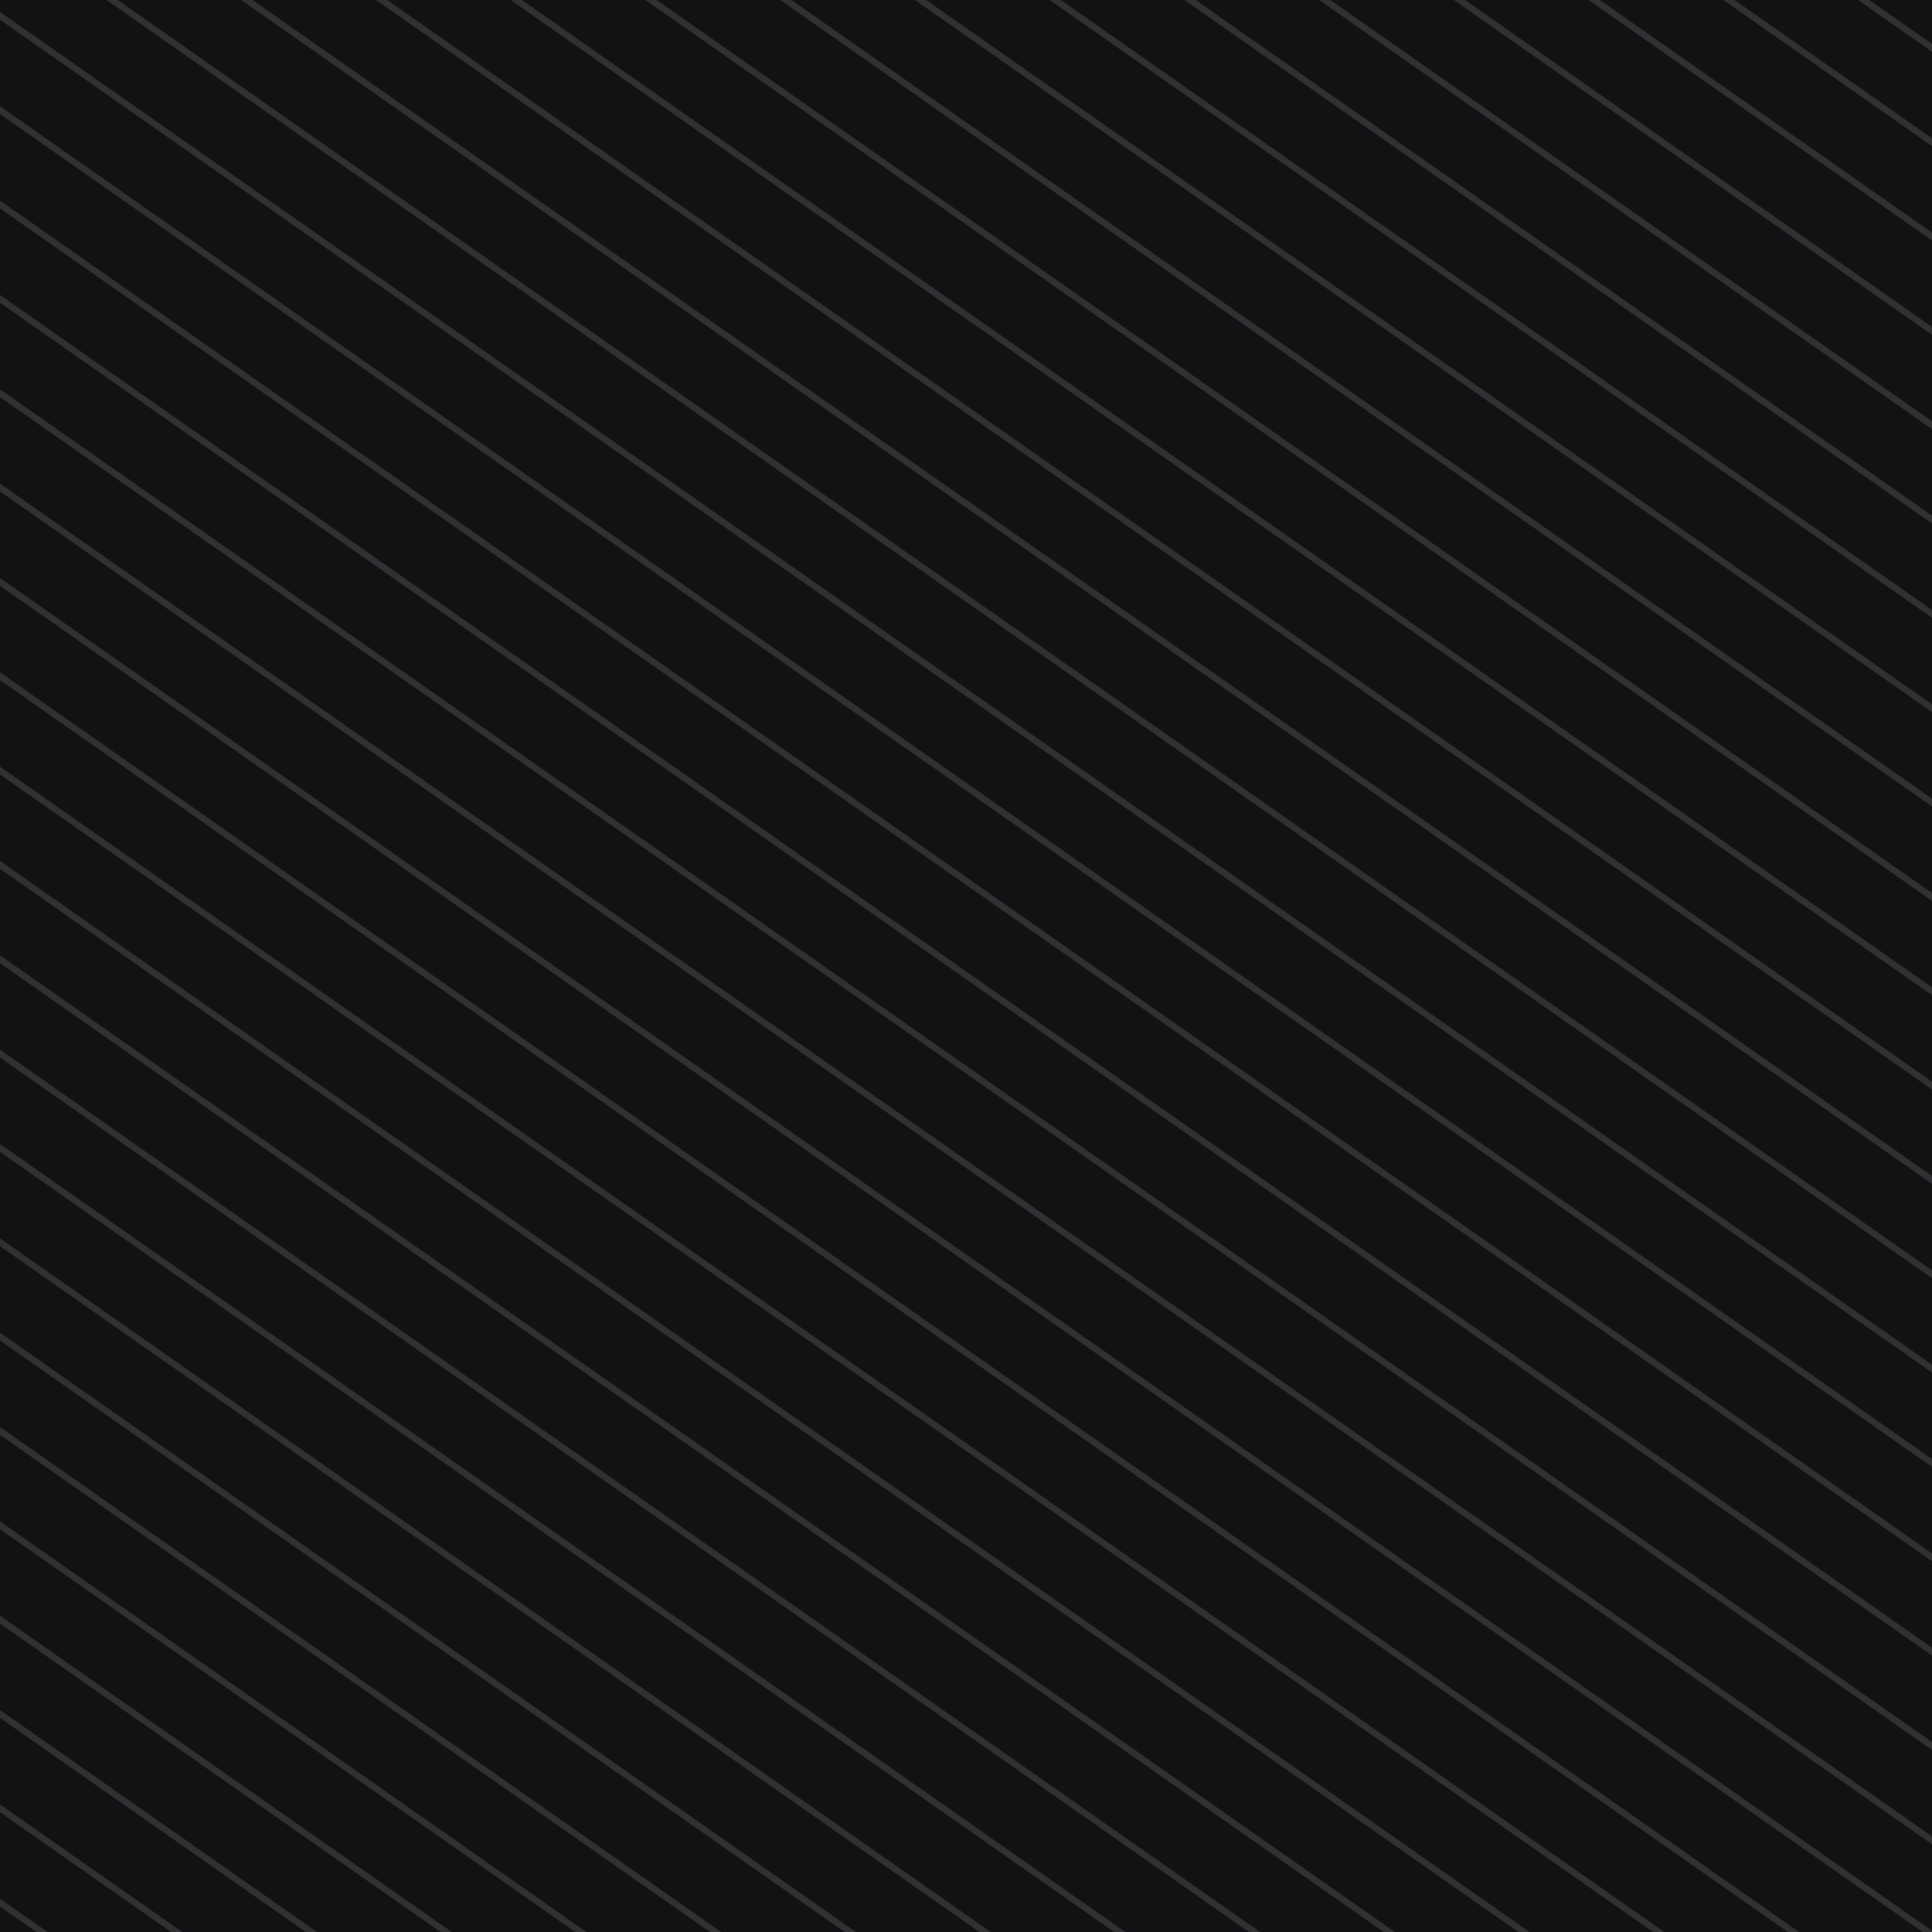
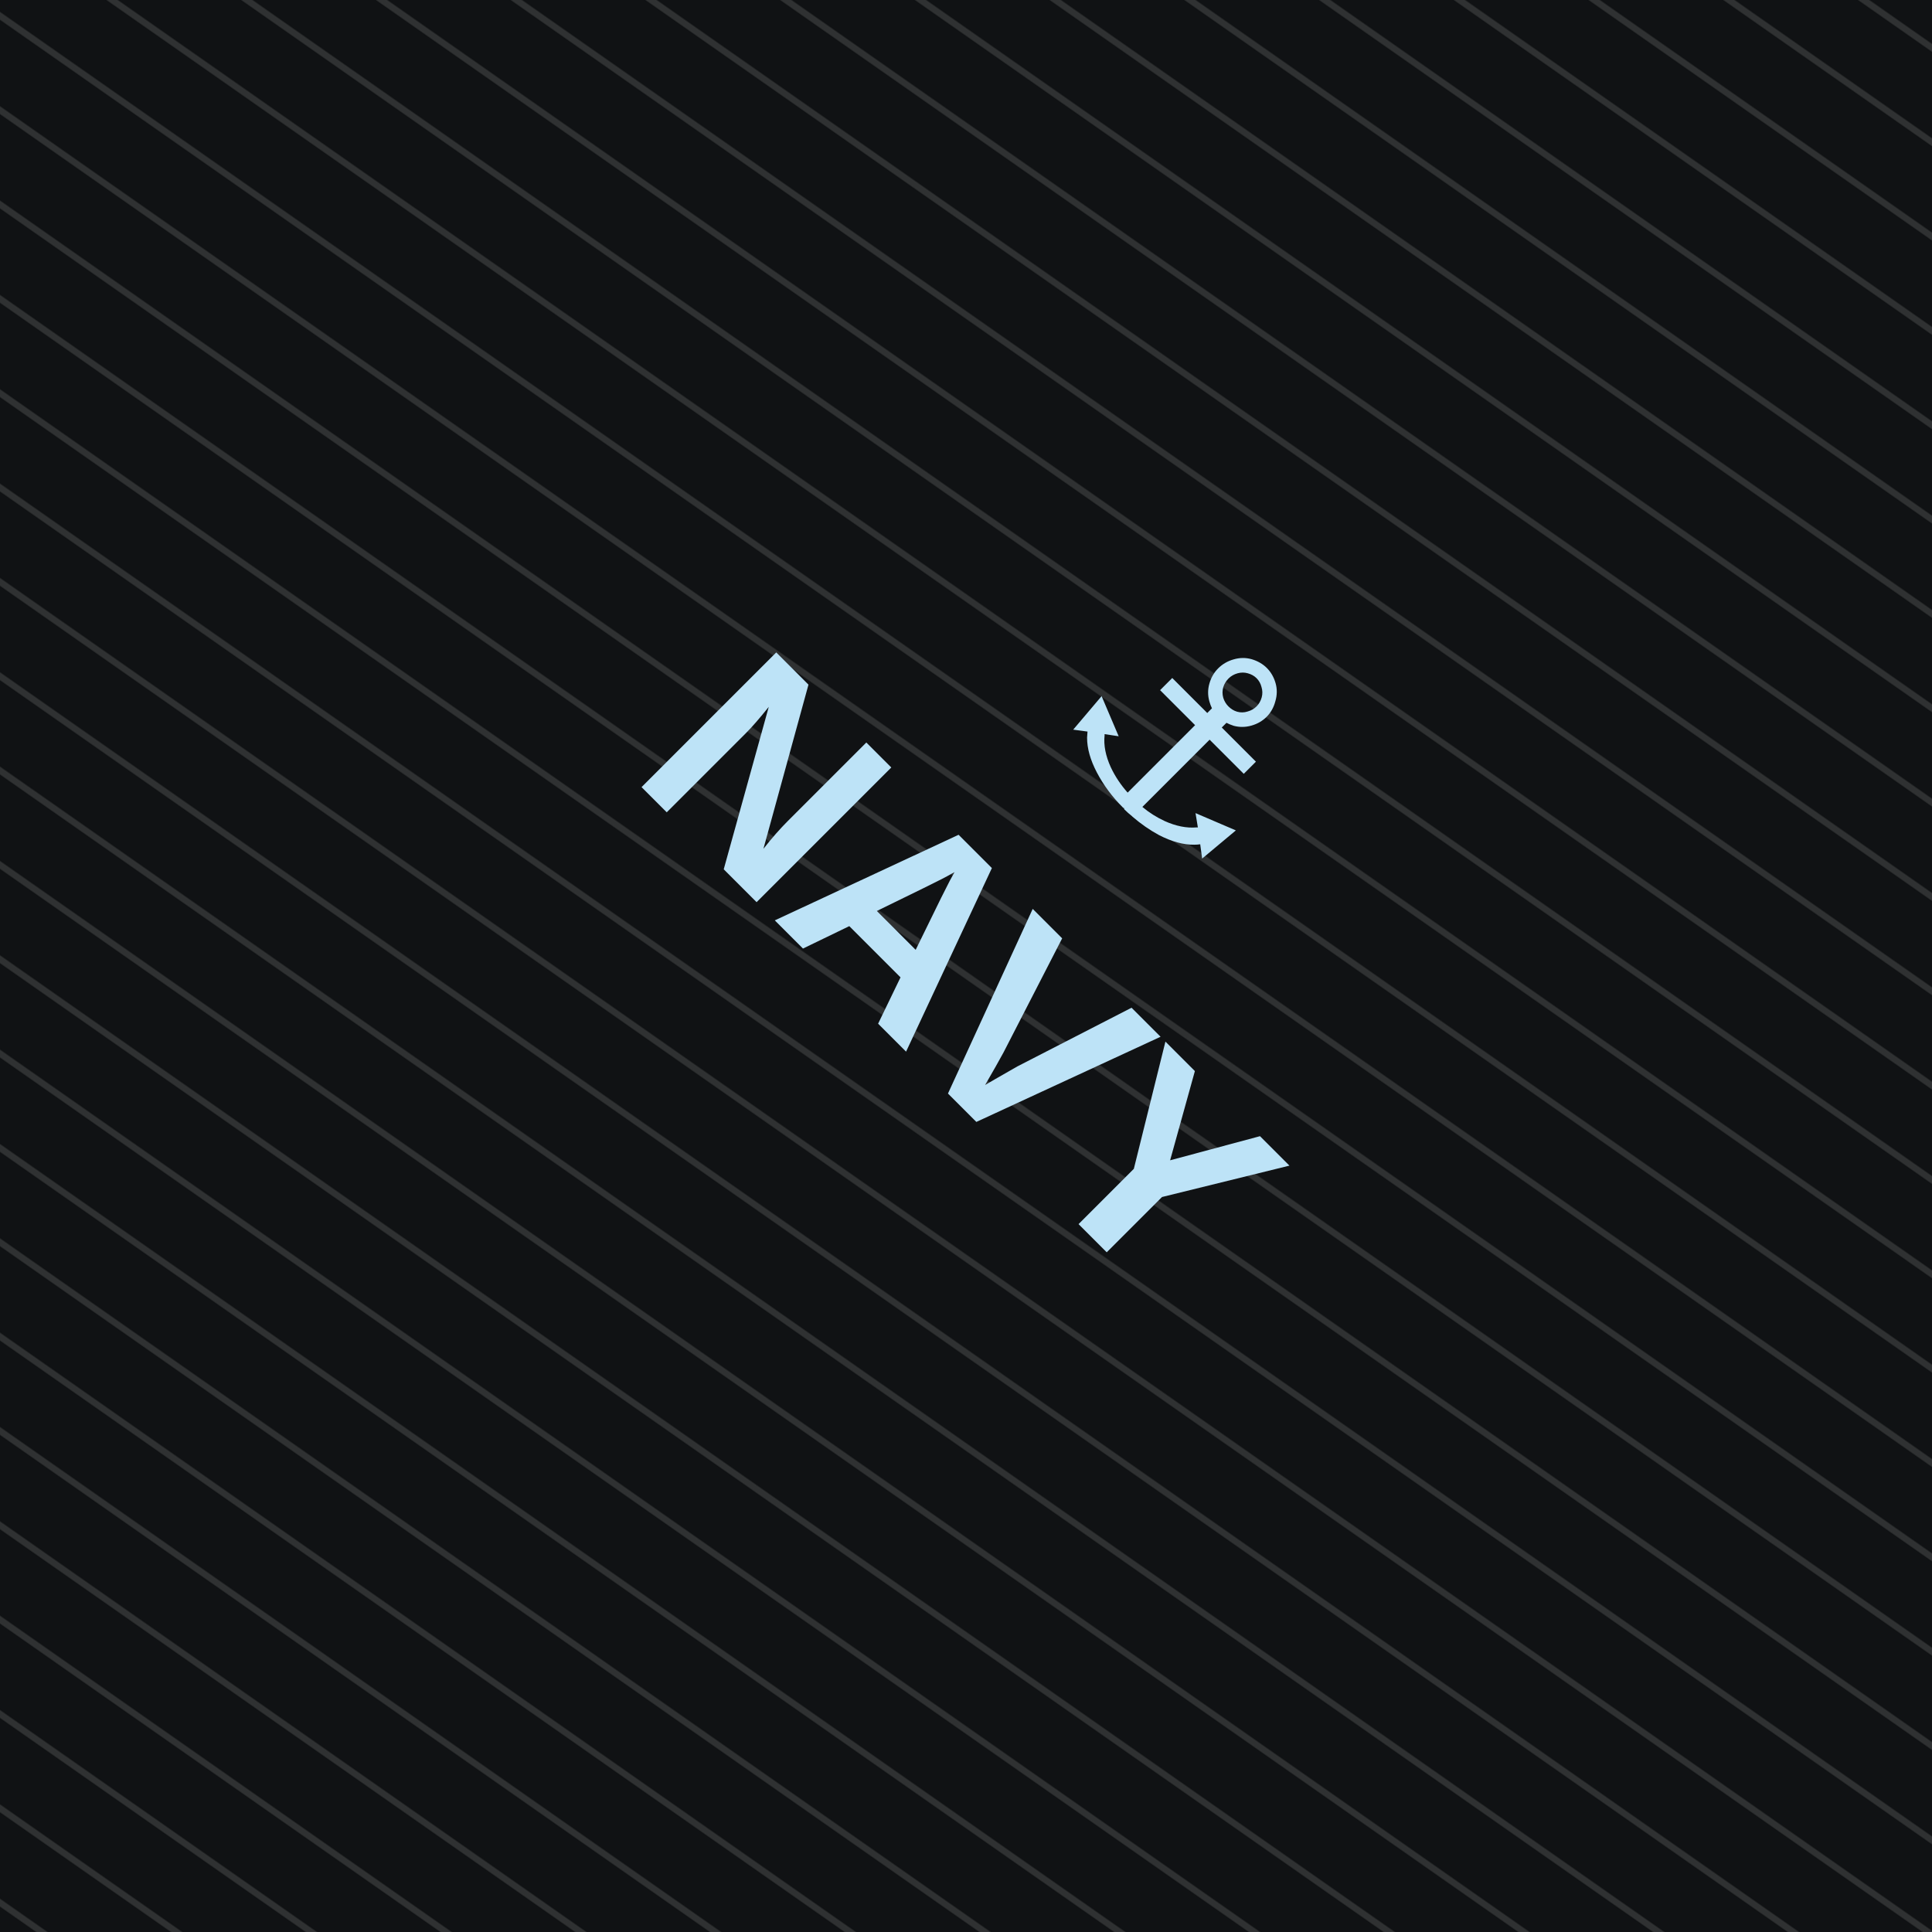
<svg xmlns="http://www.w3.org/2000/svg" viewBox="0 0 100 100" role="img" aria-labelledby="title desc">
  <defs>
    <pattern id="blueTexture" width="6" height="6" patternUnits="userSpaceOnUse">
      <rect width="6" height="6" fill="#083d4c" />
      <path d="M0 1H6 M0 4H6" stroke="#b7d0c6" stroke-opacity=".11" stroke-width="0.33" />
      <path d="M1.67 0V6 M4.67 0V6" stroke="#d3e0d2" stroke-opacity=".08" stroke-width="0.33" />
    </pattern>
    <pattern id="redTexture" width="8" height="8" patternUnits="userSpaceOnUse">
      <rect width="8" height="8" fill="#d94234" />
      <path d="M0 0L8 8M8 0L0 8" stroke="#ffc0a4" stroke-opacity=".14" stroke-width="0.67" />
      <path d="M2 0V8M6 0V8" stroke="#831e22" stroke-opacity=".14" stroke-width="0.67" />
    </pattern>
    <pattern id="blackTexture" width="4" height="4" patternUnits="userSpaceOnUse" patternTransform="rotate(35)">
      <rect width="4" height="4" fill="#101214" />
      <path d="M0 0.67H4" stroke="#6a6a6a" stroke-opacity=".35" stroke-width="0.33" />
    </pattern>
    <filter id="shadow" x="-15%" y="-15%" width="130%" height="130%">
      <feDropShadow dx="0" dy="0.67" stdDeviation="0.67" flood-opacity=".38" />
    </filter>
  </defs>
  <rect width="100" height="100" fill="url(#blackTexture)" />
-   <g transform="rotate(45 150 150)">
+   <g transform="rotate(45 50 50)">
    <text x="50" y="38.33" fill="#bde3f7" font-family="Arial, sans-serif" font-size="14" text-anchor="middle">⚓</text>
    <text x="50" y="55.33" fill="#bde3f7" font-family="Arial, sans-serif" font-size="14.33" font-weight="bold" text-anchor="middle">NAVY</text>
  </g>
</svg>
